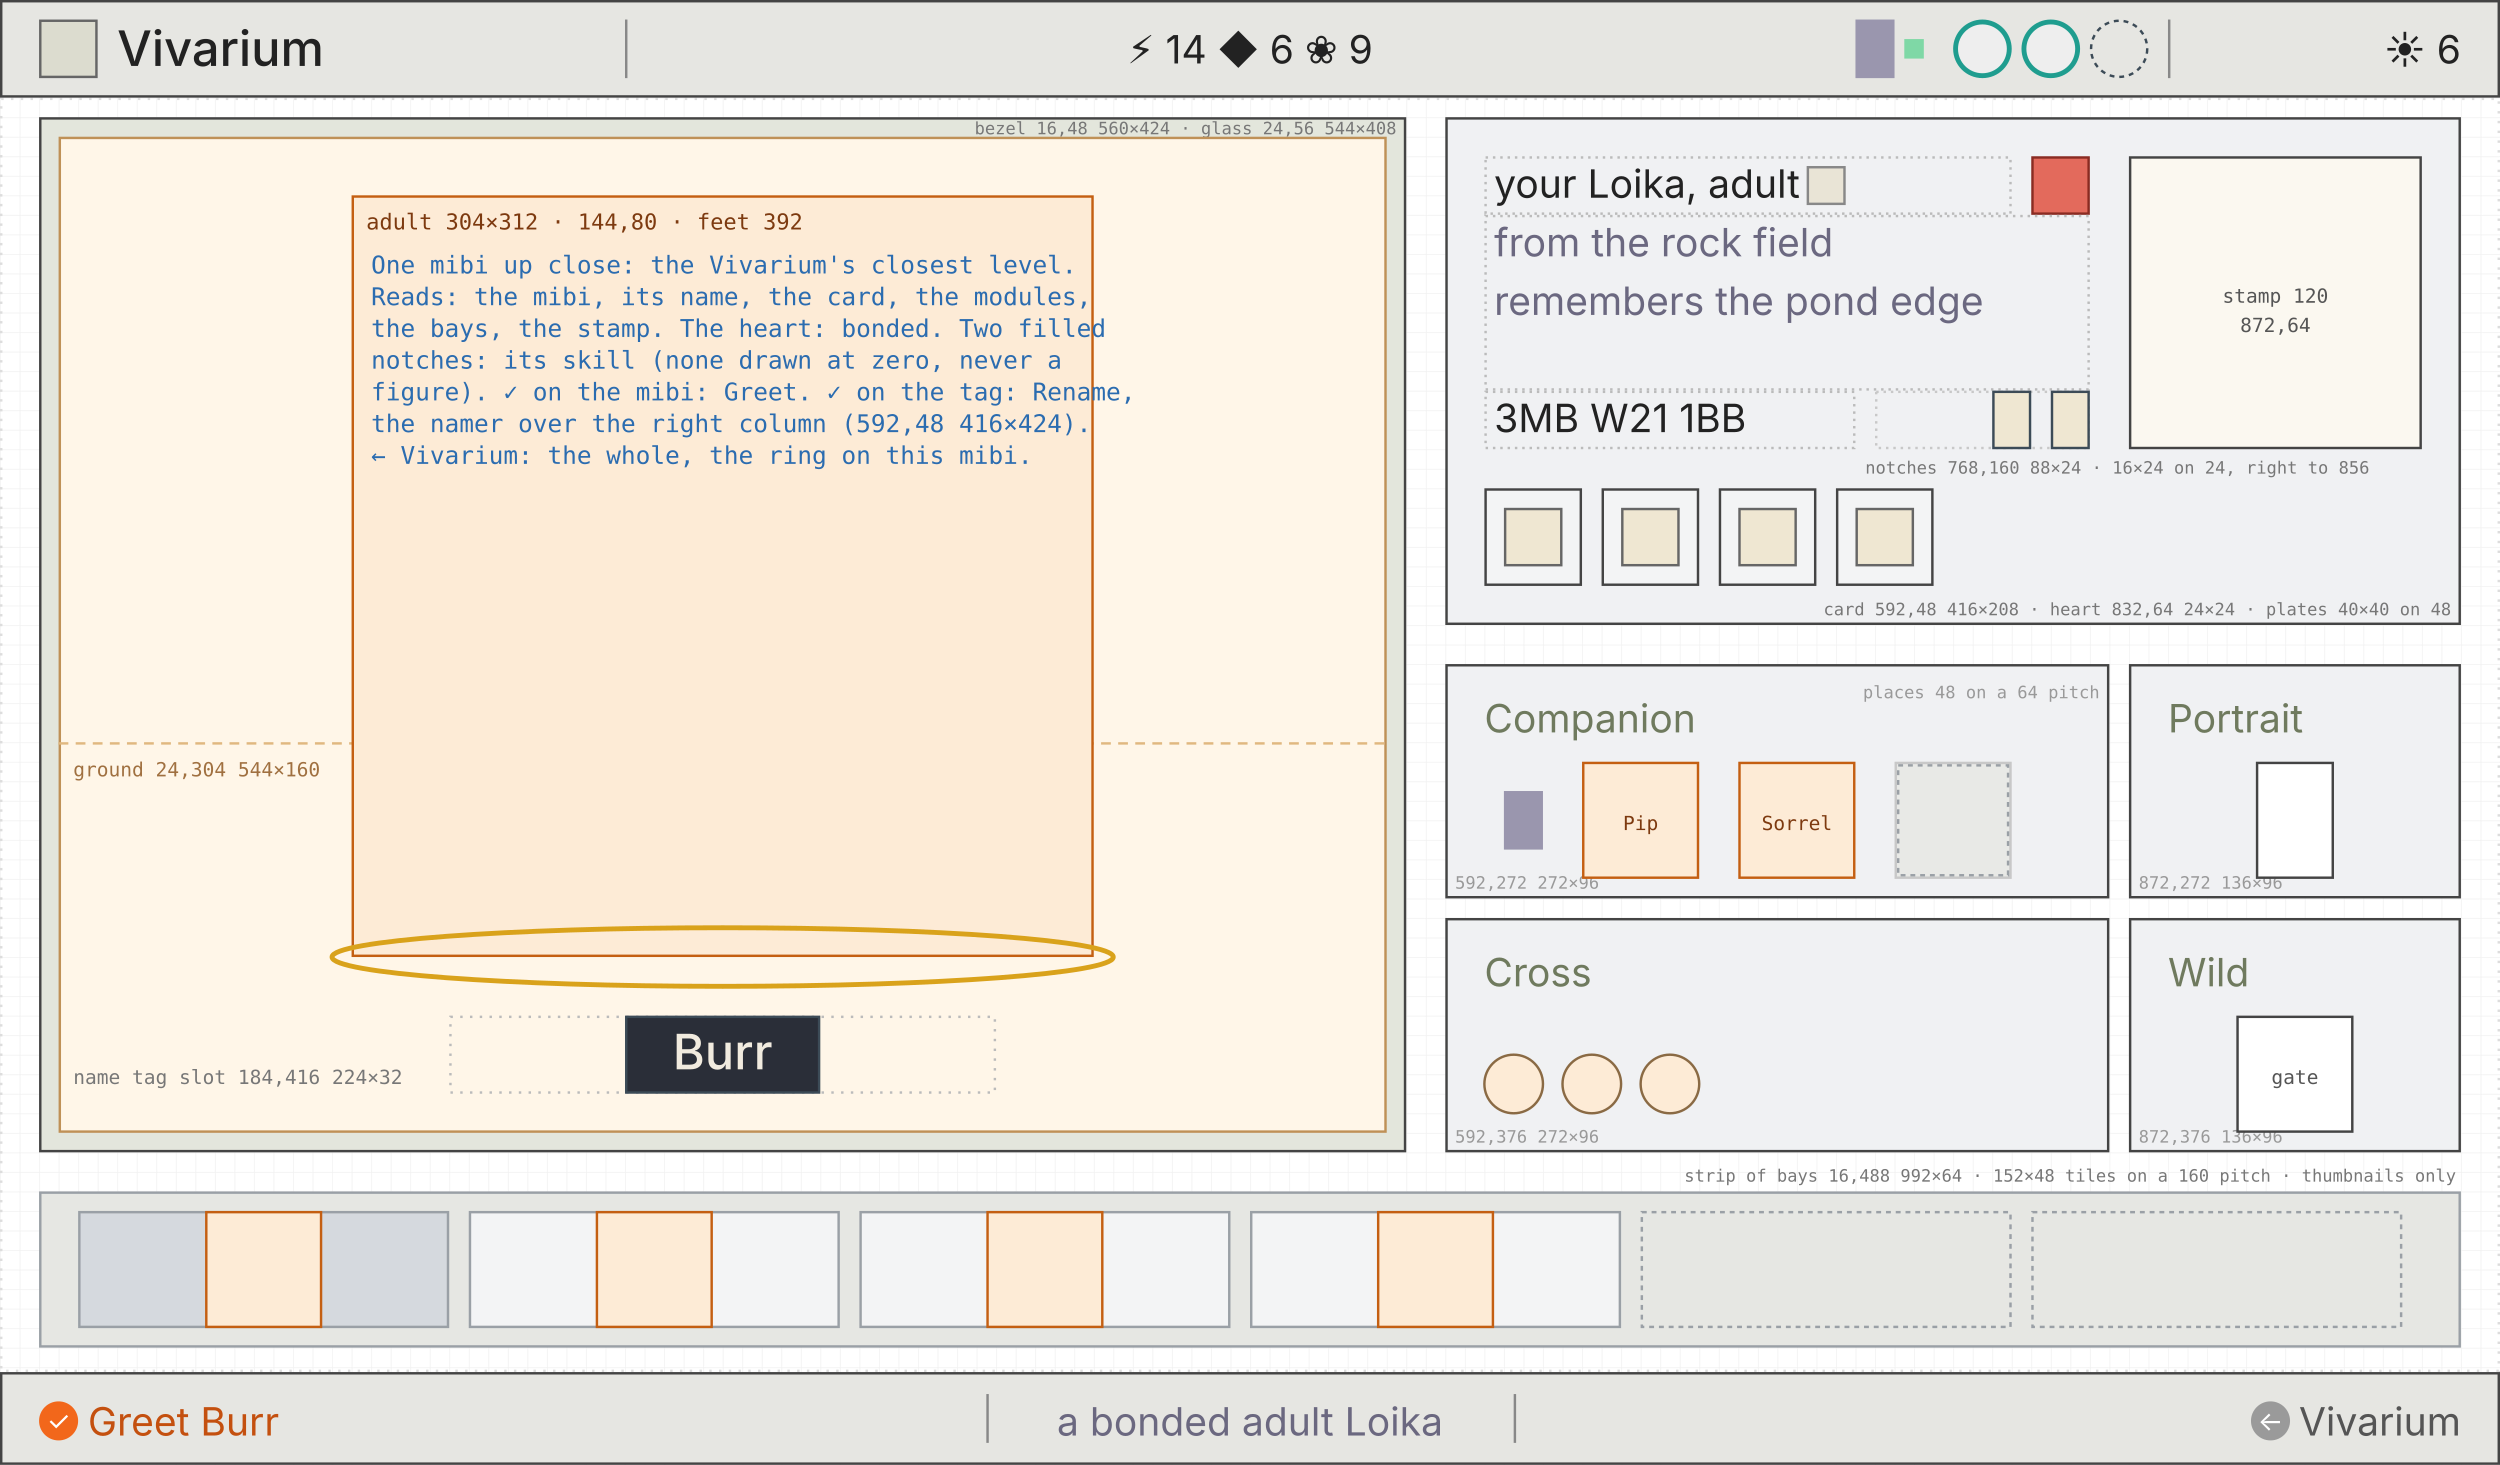
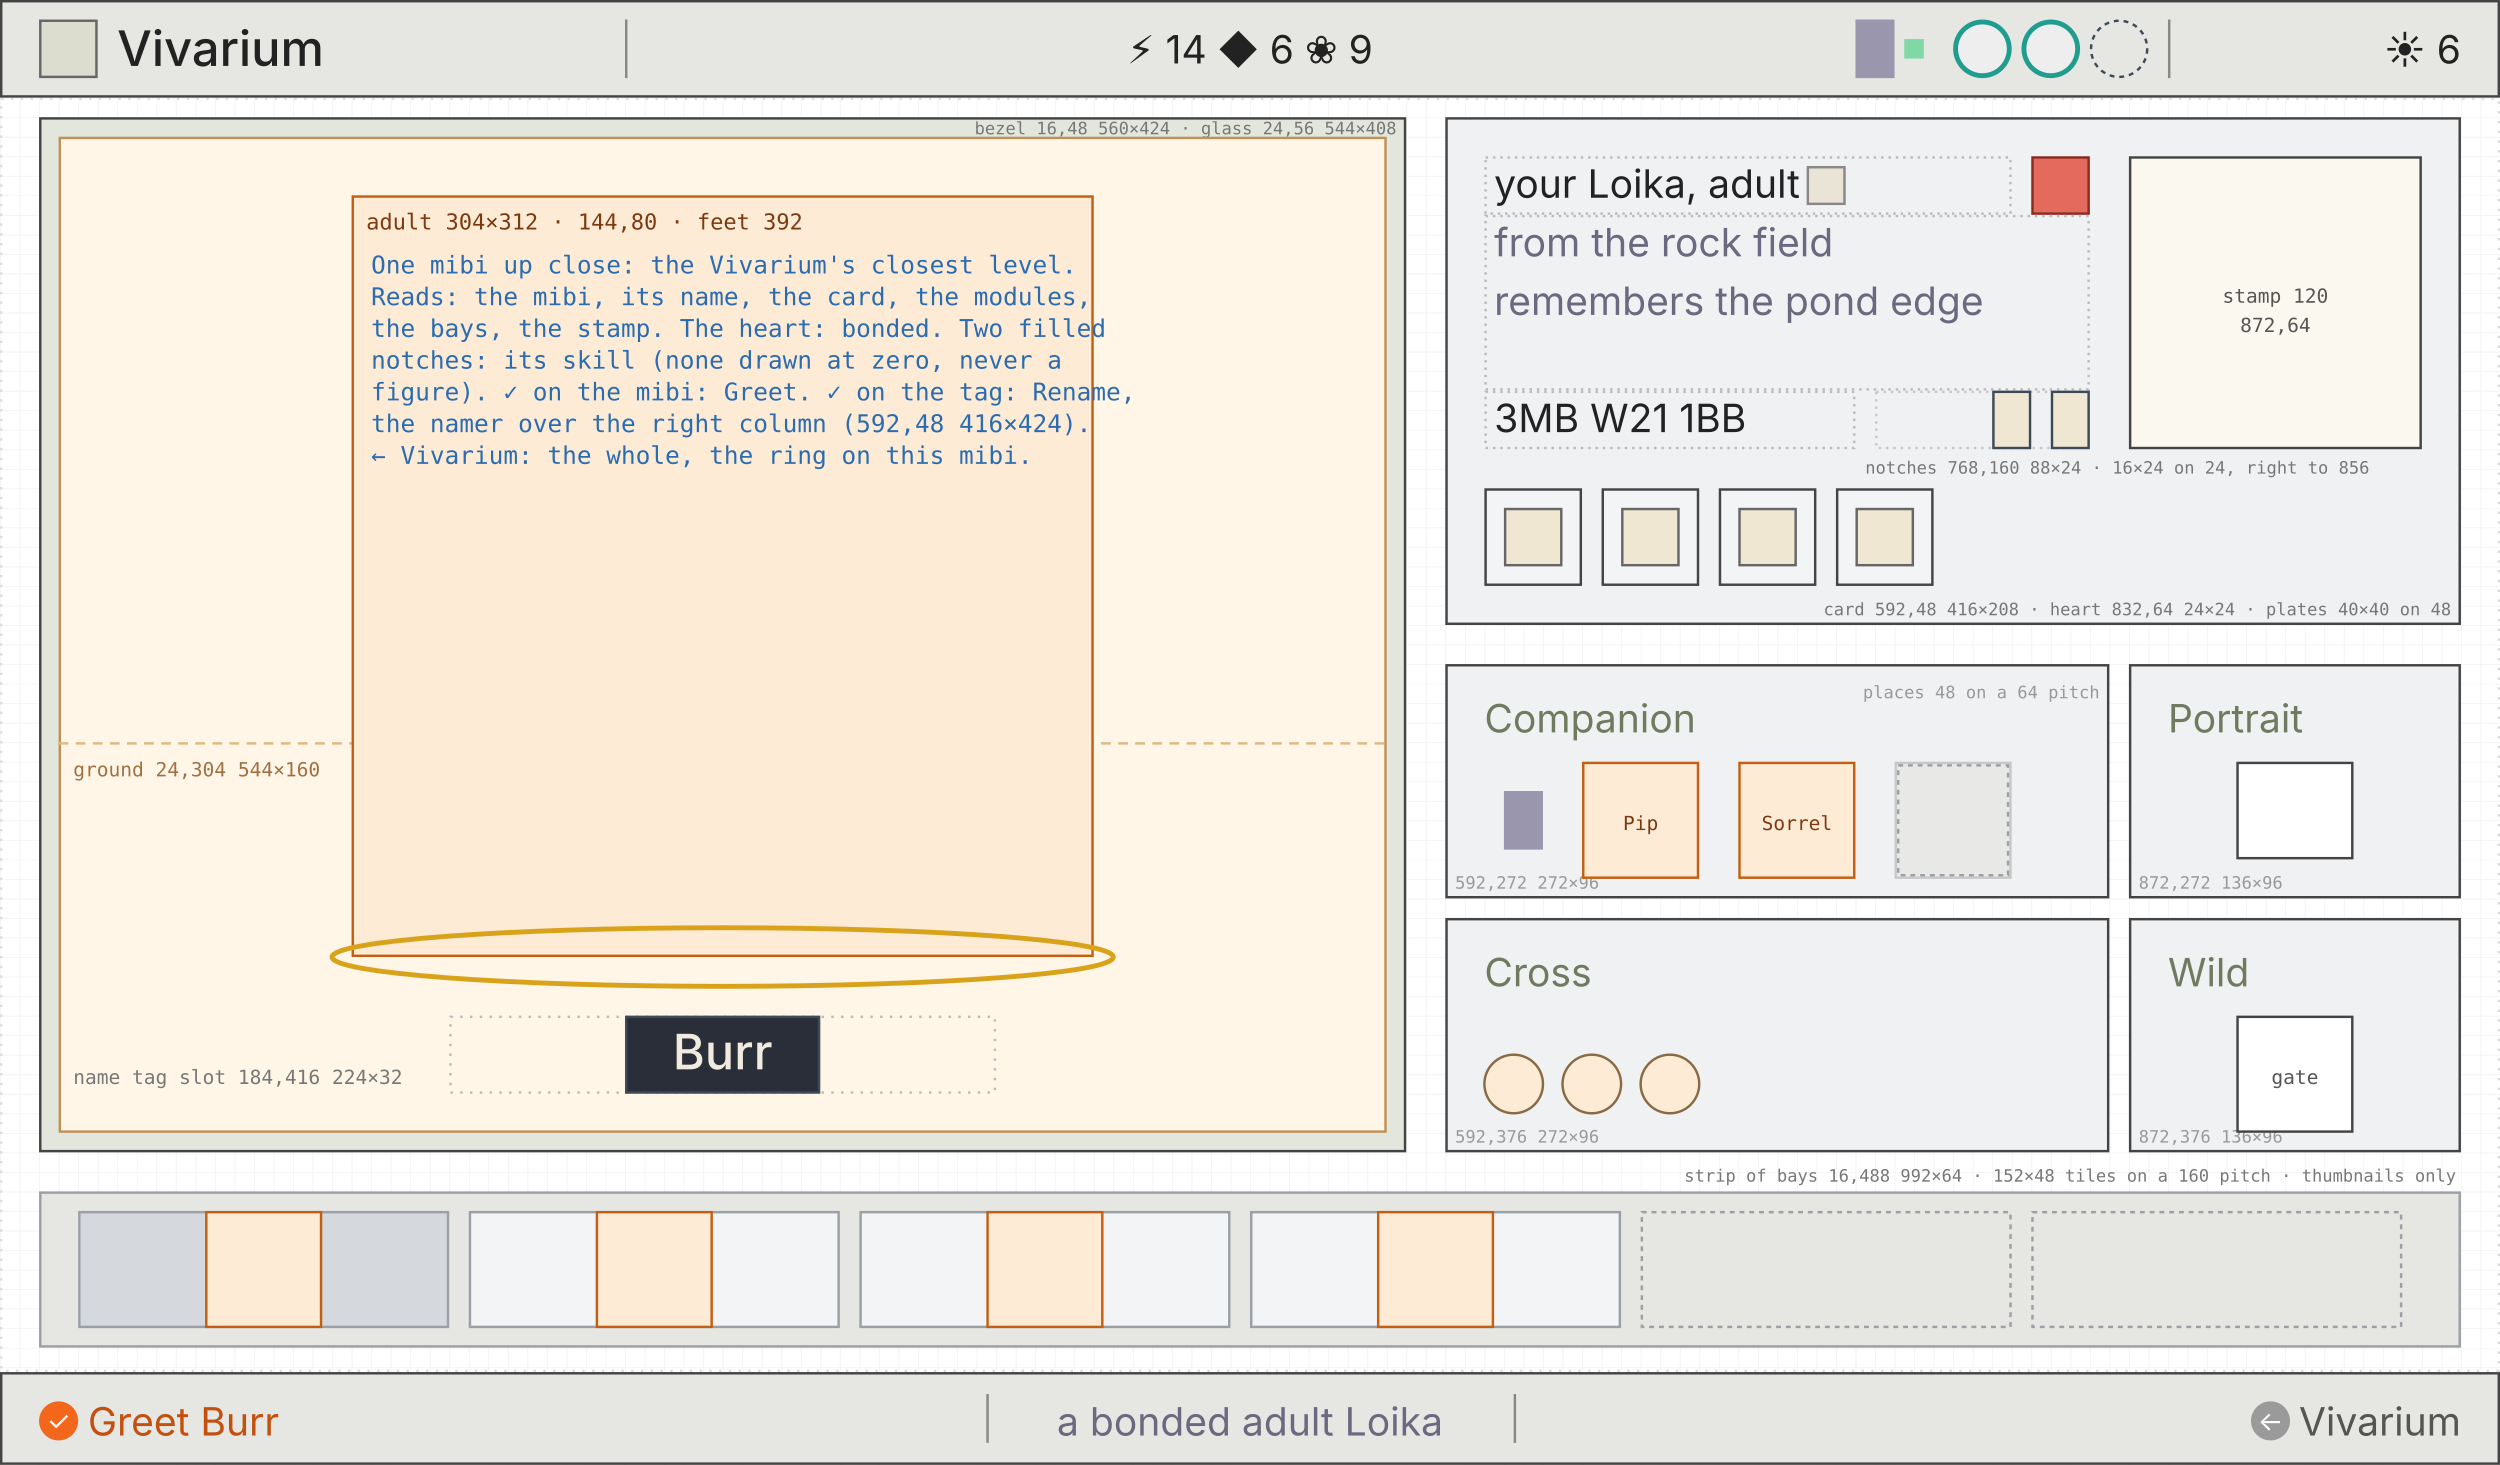
<svg xmlns="http://www.w3.org/2000/svg" viewBox="0 0 1024 600" width="1024" height="600" font-family="Inter, sans-serif">
  <defs>
    <pattern id="g8" width="8" height="8" patternUnits="userSpaceOnUse">
      <path d="M8 0H0V8" fill="none" stroke="#efefef" stroke-width="0.5" />
    </pattern>
  </defs>
  <rect width="1024" height="600" fill="#ffffff" />
  <rect width="1024" height="600" fill="url(#g8)" />
  <rect x="0.5" y="40.5" width="1023" height="521" fill="none" stroke="#ddd" stroke-width="1" stroke-dasharray="1 3" />
  <rect x="16.5" y="48.5" width="559" height="423" fill="#e3e6dc" stroke="#444" stroke-width="1" />
  <text x="572" y="55" font-size="7" fill="#777" text-anchor="end" font-family="DejaVu Sans Mono, ui-monospace, monospace">bezel 16,48 560×424 · glass 24,56 544×408</text>
  <rect x="24.5" y="56.5" width="543" height="407" fill="#fff6e8" stroke="#bf9157" stroke-width="1" />
  <path d="M24 304.5L568 304.5" fill="none" stroke="#e0b880" stroke-width="1" stroke-dasharray="4 3" />
  <text x="30" y="318" font-size="8" fill="#a07040" font-family="DejaVu Sans Mono, ui-monospace, monospace">ground 24,304 544×160</text>
  <rect x="144.5" y="80.5" width="303" height="311" fill="#fdebd6" stroke="#c45f12" stroke-width="1" />
  <text x="150" y="94" font-size="9" fill="#7d3a10" font-family="DejaVu Sans Mono, ui-monospace, monospace">adult 304×312 · 144,80 · feet 392</text>
  <ellipse cx="296" cy="392" rx="160" ry="12" fill="none" stroke="#d9a21b" stroke-width="2" />
  <text x="152" y="112" font-size="10" fill="#2b6cb0" font-family="DejaVu Sans Mono, ui-monospace, monospace">One mibi up close: the Vivarium's closest level.</text>
  <text x="152" y="125" font-size="10" fill="#2b6cb0" font-family="DejaVu Sans Mono, ui-monospace, monospace">Reads: the mibi, its name, the card, the modules,</text>
  <text x="152" y="138" font-size="10" fill="#2b6cb0" font-family="DejaVu Sans Mono, ui-monospace, monospace">the bays, the stamp. The heart: bonded. Two filled</text>
  <text x="152" y="151" font-size="10" fill="#2b6cb0" font-family="DejaVu Sans Mono, ui-monospace, monospace">notches: its skill (none drawn at zero, never a</text>
  <text x="152" y="164" font-size="10" fill="#2b6cb0" font-family="DejaVu Sans Mono, ui-monospace, monospace">figure). ✓ on the mibi: Greet. ✓ on the tag: Rename,</text>
  <text x="152" y="177" font-size="10" fill="#2b6cb0" font-family="DejaVu Sans Mono, ui-monospace, monospace">the namer over the right column (592,48 416×424).</text>
  <text x="152" y="190" font-size="10" fill="#2b6cb0" font-family="DejaVu Sans Mono, ui-monospace, monospace">← Vivarium: the whole, the ring on this mibi.</text>
  <rect x="184.5" y="416.5" width="223" height="31" fill="none" stroke="#bbb" stroke-width="1" stroke-dasharray="1 3" />
  <rect x="256.5" y="416.5" width="79" height="31" fill="#2a2e38" stroke="#3c4b57" stroke-width="1" />
  <text x="296" y="438" font-size="20" fill="#f1ebdf" text-anchor="middle" font-weight="500">Burr</text>
  <text x="30" y="444" font-size="8" fill="#777" font-family="DejaVu Sans Mono, ui-monospace, monospace">name tag slot 184,416 224×32</text>
  <rect x="592.5" y="48.5" width="415" height="207" fill="#f0f1f3" stroke="#444" stroke-width="1" />
  <rect x="608.5" y="64.5" width="215" height="23" fill="none" stroke="#bbb" stroke-width="1" stroke-dasharray="1 2" />
  <text x="612" y="81" font-size="16" fill="#222">your Loika, adult</text>
  <rect x="740.5" y="68.5" width="15" height="15" fill="#e9e4d6" stroke="#888" stroke-width="1" />
  <rect x="832.5" y="64.5" width="23" height="23" fill="#e36a5c" stroke="#8a2b22" stroke-width="1" />
  <rect x="608.5" y="88.5" width="247" height="71" fill="none" stroke="#bbb" stroke-width="1" stroke-dasharray="1 2" />
  <text x="612" y="105" font-size="16" fill="#6b6880">from the rock field</text>
  <text x="612" y="129" font-size="16" fill="#6b6880">remembers the pond edge</text>
  <rect x="608.5" y="160.5" width="151" height="23" fill="none" stroke="#bbb" stroke-width="1" stroke-dasharray="1 2" />
  <text x="612" y="177" font-size="16" fill="#222">3MB W21 1BB</text>
  <rect x="768.5" y="160.5" width="87" height="23" fill="none" stroke="#c8c8c8" stroke-width="1" stroke-dasharray="1 2" />
  <rect x="816.5" y="160.5" width="15" height="23" fill="#efe7d2" stroke="#3c4b57" stroke-width="1" />
  <rect x="840.5" y="160.5" width="15" height="23" fill="#efe7d2" stroke="#3c4b57" stroke-width="1" />
  <text x="764" y="194" font-size="7" fill="#777" font-family="DejaVu Sans Mono, ui-monospace, monospace">notches 768,160 88×24 · 16×24 on 24, right to 856</text>
  <rect x="872.5" y="64.5" width="119" height="119" fill="#fbf8f0" stroke="#444" stroke-width="1" />
  <text x="932" y="124" font-size="8" fill="#555" text-anchor="middle" font-family="DejaVu Sans Mono, ui-monospace, monospace">stamp 120</text>
  <text x="932" y="136" font-size="8" fill="#555" text-anchor="middle" font-family="DejaVu Sans Mono, ui-monospace, monospace">872,64</text>
  <rect x="608.5" y="200.5" width="39" height="39" fill="#f3f4f5" stroke="#444" stroke-width="1" />
  <rect x="616.5" y="208.5" width="23" height="23" fill="#efe7d2" stroke="#666" stroke-width="1" />
  <rect x="656.5" y="200.5" width="39" height="39" fill="#f3f4f5" stroke="#444" stroke-width="1" />
  <rect x="664.5" y="208.5" width="23" height="23" fill="#efe7d2" stroke="#666" stroke-width="1" />
  <rect x="704.5" y="200.5" width="39" height="39" fill="#f3f4f5" stroke="#444" stroke-width="1" />
  <rect x="712.5" y="208.5" width="23" height="23" fill="#efe7d2" stroke="#666" stroke-width="1" />
  <rect x="752.5" y="200.5" width="39" height="39" fill="#f3f4f5" stroke="#444" stroke-width="1" />
  <rect x="760.5" y="208.5" width="23" height="23" fill="#efe7d2" stroke="#666" stroke-width="1" />
  <text x="1004" y="252" font-size="7" fill="#777" text-anchor="end" font-family="DejaVu Sans Mono, ui-monospace, monospace">card 592,48 416×208 · heart 832,64 24×24 · plates 40×40 on 48</text>
  <rect x="592.5" y="272.5" width="271" height="95" fill="#f0f1f3" stroke="#444" stroke-width="1" />
  <text x="608" y="300" font-size="16" fill="#6f7a5e">Companion</text>
  <text x="596" y="364" font-size="7" fill="#999" font-family="DejaVu Sans Mono, ui-monospace, monospace">592,272 272×96</text>
  <path d="M616 324h16v24h-16z" fill="#9a96ae" />
  <rect x="648.5" y="312.5" width="47" height="47" fill="#fdebd6" stroke="#c45f12" stroke-width="1" />
  <text x="672" y="340" font-size="8" fill="#7d3a10" text-anchor="middle" font-family="DejaVu Sans Mono, ui-monospace, monospace">Pip</text>
  <rect x="712.5" y="312.5" width="47" height="47" fill="#fdebd6" stroke="#c45f12" stroke-width="1" />
  <text x="736" y="340" font-size="8" fill="#7d3a10" text-anchor="middle" font-family="DejaVu Sans Mono, ui-monospace, monospace">Sorrel</text>
  <rect x="776.5" y="312.5" width="47" height="47" fill="#e8e9e6" stroke="#c8c8c8" stroke-width="1" />
  <rect x="777.5" y="313.5" width="45" height="45" fill="none" stroke="#9aa0a6" stroke-width="1" stroke-dasharray="2 2" />
  <text x="860" y="286" font-size="7" fill="#999" text-anchor="end" font-family="DejaVu Sans Mono, ui-monospace, monospace">places 48 on a 64 pitch</text>
  <rect x="872.5" y="272.5" width="135" height="95" fill="#f0f1f3" stroke="#444" stroke-width="1" />
  <text x="888" y="300" font-size="16" fill="#6f7a5e">Portrait</text>
  <text x="876" y="364" font-size="7" fill="#999" font-family="DejaVu Sans Mono, ui-monospace, monospace">872,272 136×96</text>
-   <rect x="924.5" y="312.5" width="31" height="47" fill="#ffffff" stroke="#444" stroke-width="1" />
+   <rect x="916.5" y="312.5" width="47" height="39" fill="#ffffff" stroke="#444" stroke-width="1" />
  <rect x="592.5" y="376.5" width="271" height="95" fill="#f0f1f3" stroke="#444" stroke-width="1" />
  <text x="608" y="404" font-size="16" fill="#6f7a5e">Cross</text>
  <text x="596" y="468" font-size="7" fill="#999" font-family="DejaVu Sans Mono, ui-monospace, monospace">592,376 272×96</text>
  <circle cx="620" cy="444" r="12" fill="#fdebd6" stroke="#8a6a44" stroke-width="1" />
  <circle cx="652" cy="444" r="12" fill="#fdebd6" stroke="#8a6a44" stroke-width="1" />
  <circle cx="684" cy="444" r="12" fill="#fdebd6" stroke="#8a6a44" stroke-width="1" />
  <rect x="872.5" y="376.5" width="135" height="95" fill="#f0f1f3" stroke="#444" stroke-width="1" />
  <text x="888" y="404" font-size="16" fill="#6f7a5e">Wild</text>
  <text x="876" y="468" font-size="7" fill="#999" font-family="DejaVu Sans Mono, ui-monospace, monospace">872,376 136×96</text>
  <rect x="916.5" y="416.5" width="47" height="47" fill="#ffffff" stroke="#444" stroke-width="1" />
  <text x="940" y="444" font-size="8" fill="#555" text-anchor="middle" font-family="DejaVu Sans Mono, ui-monospace, monospace">gate</text>
  <rect x="16.5" y="488.5" width="991" height="63" fill="#e6e7e3" stroke="#9aa0a6" stroke-width="1" />
  <rect x="32.5" y="496.5" width="151" height="47" fill="#d5d9de" stroke="#9aa0a6" stroke-width="1" />
  <rect x="84.5" y="496.5" width="47" height="47" fill="#fdebd6" stroke="#c45f12" stroke-width="1" />
  <rect x="192.5" y="496.5" width="151" height="47" fill="#f3f4f5" stroke="#9aa0a6" stroke-width="1" />
  <rect x="244.5" y="496.5" width="47" height="47" fill="#fdebd6" stroke="#c45f12" stroke-width="1" />
  <rect x="352.5" y="496.5" width="151" height="47" fill="#f3f4f5" stroke="#9aa0a6" stroke-width="1" />
  <rect x="404.5" y="496.5" width="47" height="47" fill="#fdebd6" stroke="#c45f12" stroke-width="1" />
  <rect x="512.5" y="496.5" width="151" height="47" fill="#f3f4f5" stroke="#9aa0a6" stroke-width="1" />
  <rect x="564.5" y="496.5" width="47" height="47" fill="#fdebd6" stroke="#c45f12" stroke-width="1" />
  <rect x="672.5" y="496.5" width="151" height="47" fill="none" stroke="#9aa0a6" stroke-width="1" stroke-dasharray="2 2" />
  <rect x="832.5" y="496.5" width="151" height="47" fill="none" stroke="#9aa0a6" stroke-width="1" stroke-dasharray="2 2" />
  <text x="1006" y="484" font-size="7" fill="#777" text-anchor="end" font-family="DejaVu Sans Mono, ui-monospace, monospace">strip of bays 16,488 992×64 · 152×48 tiles on a 160 pitch · thumbnails only</text>
  <rect x="0.5" y="0.5" width="1023" height="39" fill="#e6e6e2" stroke="#444" stroke-width="1" />
  <rect x="16.5" y="8.5" width="23" height="23" fill="#dcdccf" stroke="#666" stroke-width="1" />
  <text x="48" y="27" font-size="20" fill="#222" font-weight="500">Vivarium</text>
  <path d="M256 8h1v24h-1z" fill="#888" />
  <path d="M888 8h1v24h-1z" fill="#888" />
  <text x="512" y="26" font-size="16" fill="#222" text-anchor="middle">⚡ 14   ◆ 6   ❀ 9</text>
  <path d="M760 8h16v24h-16z" fill="#9a96ae" />
  <path d="M780 16h8v8h-8z" fill="#7fd8a6" />
  <circle cx="812" cy="20" r="11" fill="#eee" stroke="#1f9d8f" stroke-width="2" />
  <circle cx="840" cy="20" r="11" fill="#eee" stroke="#1f9d8f" stroke-width="2" />
  <circle cx="868" cy="20" r="11.5" fill="none" stroke="#3c4b57" stroke-width="1" stroke-dasharray="2 2" />
  <text x="1008" y="26" font-size="16" fill="#222" text-anchor="end">☀ 6</text>
  <rect x="0.5" y="562.5" width="1023" height="37" fill="#e6e6e2" stroke="#444" stroke-width="1" />
  <path d="M404 571h1v20h-1z" fill="#888" />
  <path d="M620 571h1v20h-1z" fill="#888" />
  <circle cx="24" cy="582" r="8" fill="#f2671b" />
  <text x="24" y="586" font-size="11" fill="#fff" text-anchor="middle">✓</text>
  <text x="36" y="588" font-size="16" fill="#c4500f">Greet Burr</text>
  <text x="512" y="588" font-size="16" fill="#6b6880" text-anchor="middle">a bonded adult Loika</text>
  <circle cx="930" cy="582" r="8" fill="#9a9a9a" />
  <text x="930" y="586" font-size="11" fill="#fff" text-anchor="middle">←</text>
  <text x="1008" y="588" font-size="16" fill="#555" text-anchor="end">Vivarium</text>
</svg>
